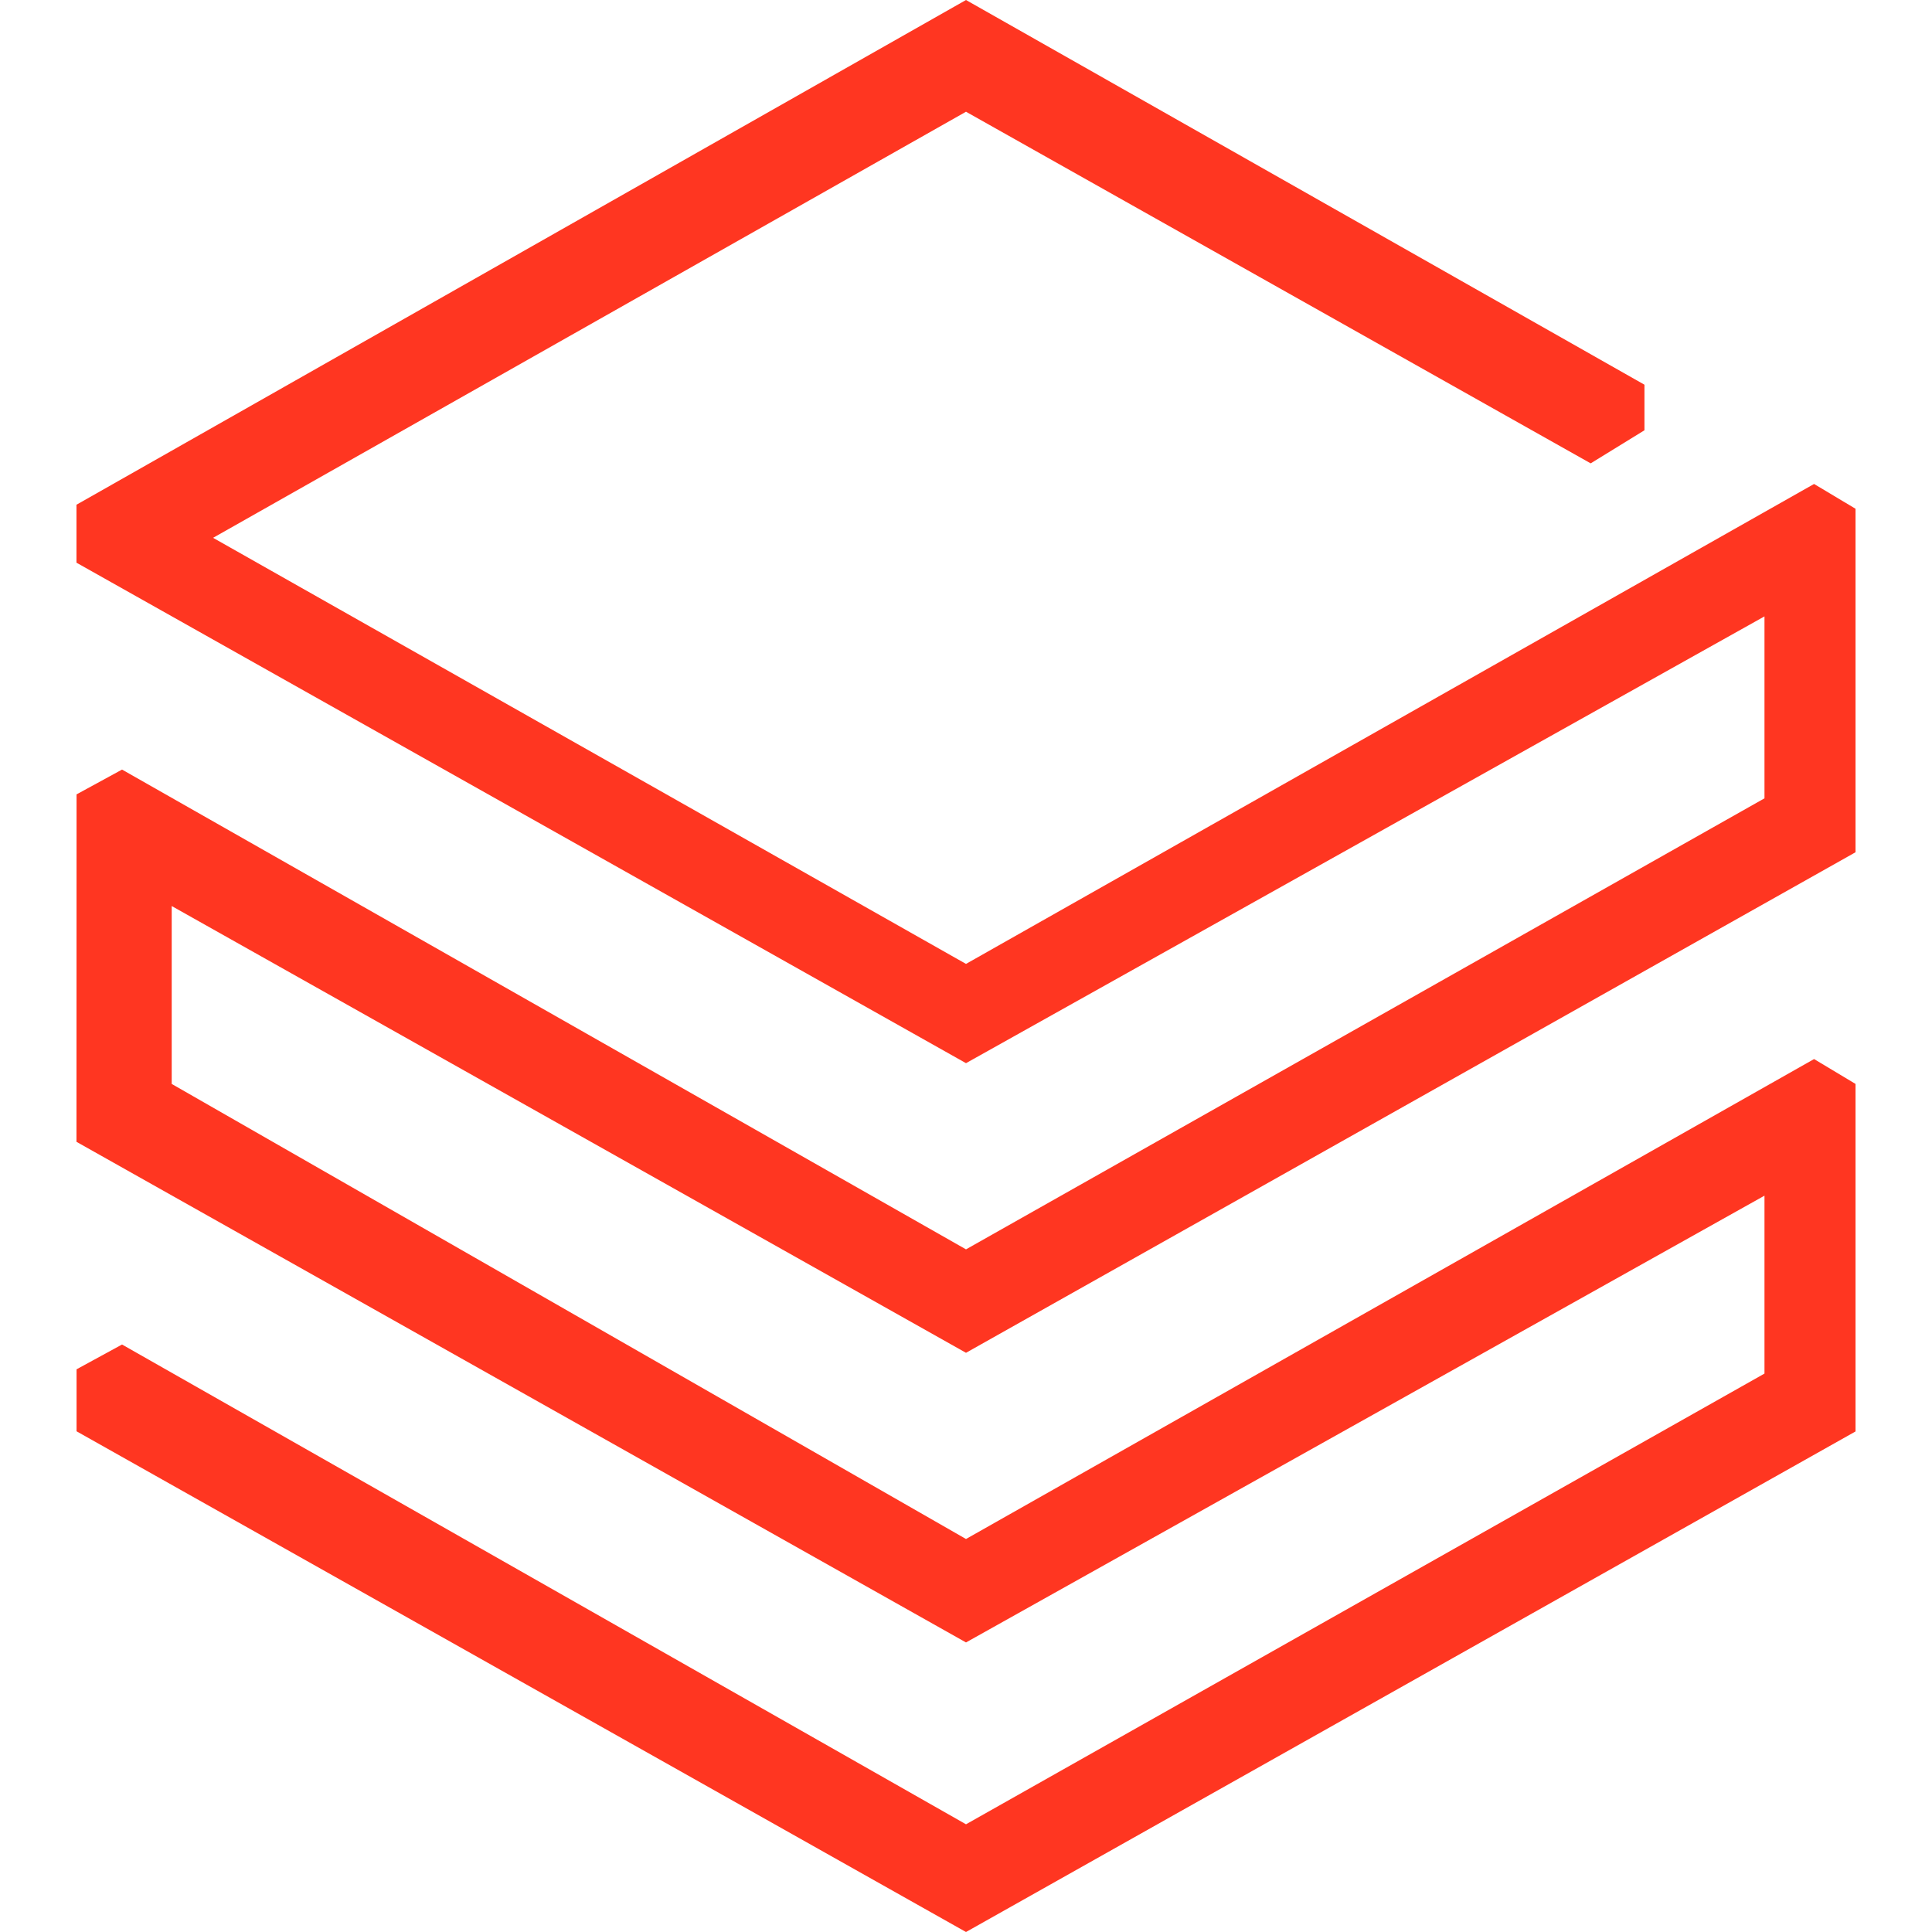
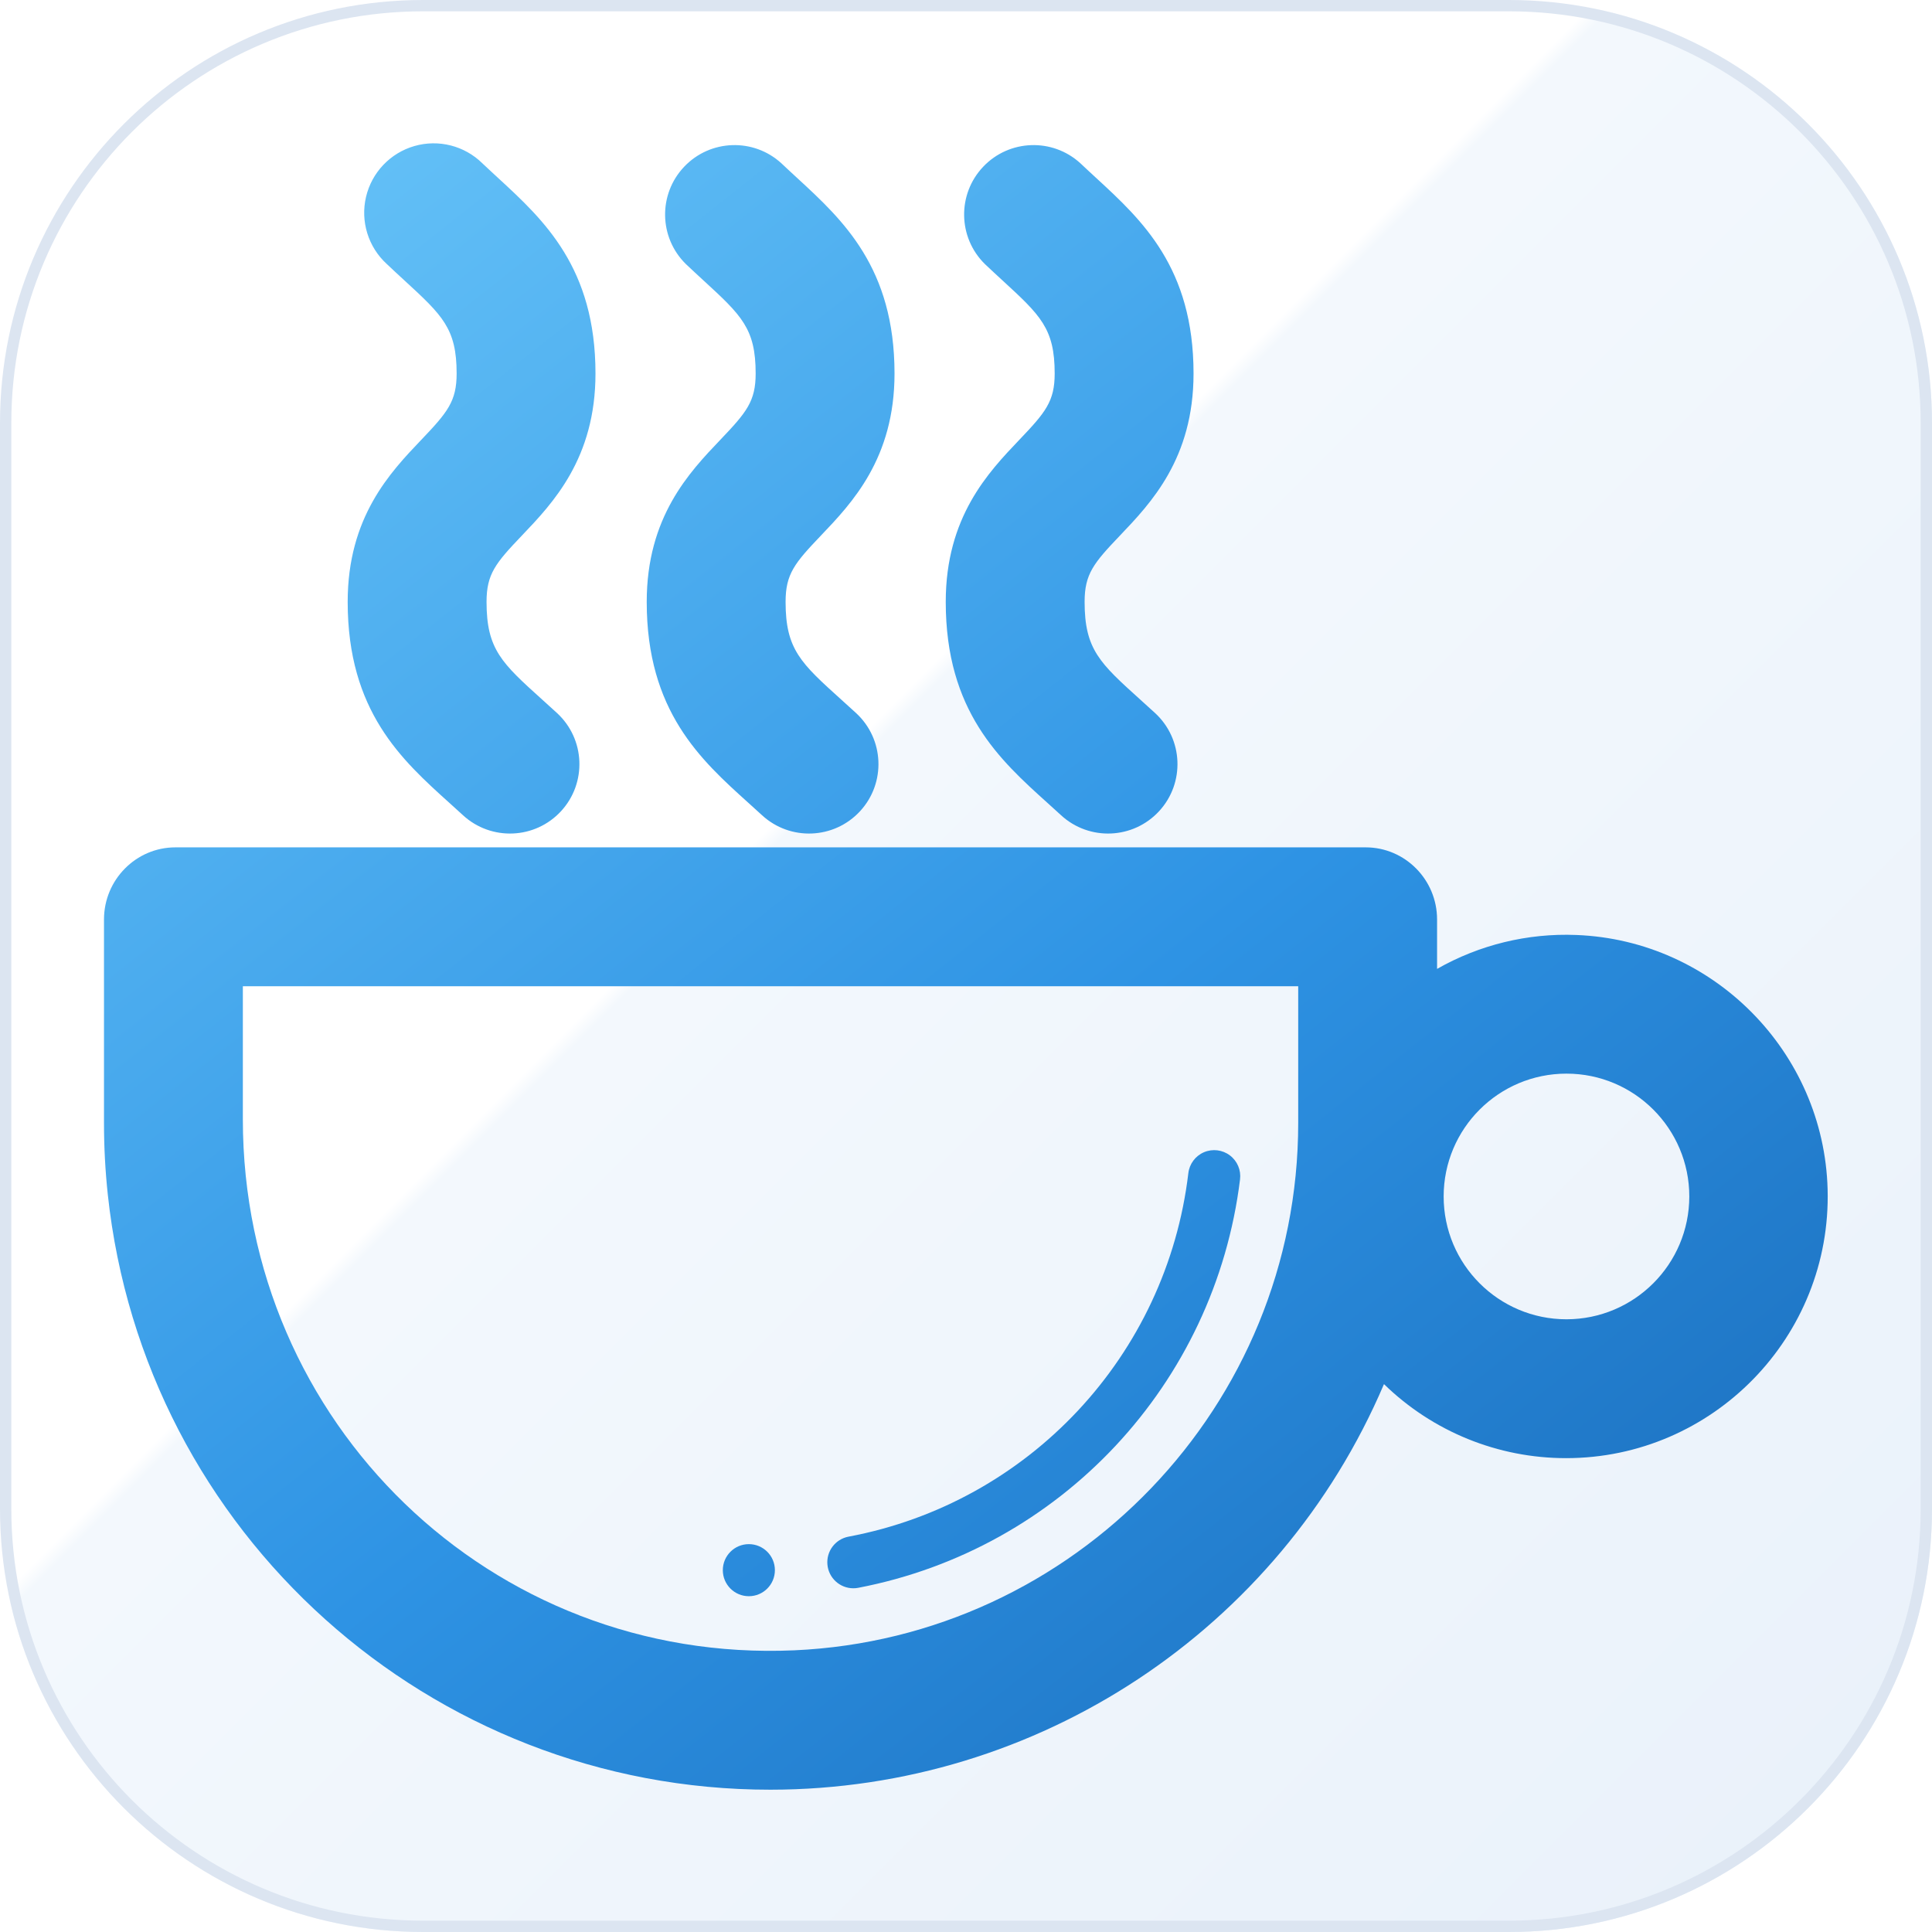
- <svg xmlns="http://www.w3.org/2000/svg" fill="#FF3621" role="img" viewBox="0 0 24 24">
-   <path d="M.95 14.184L12 20.403l9.919-5.55v2.21L12 22.662l-10.484-5.96-.565.308v.77L12 24l11.05-6.218v-4.317l-.515-.309L12 19.118l-9.867-5.653v-2.21L12 16.805l11.05-6.218V6.32l-.515-.308L12 11.974 2.647 6.681 12 1.388l7.76 4.368.668-.411v-.566L12 0 .95 6.27v.72L12 13.207l9.919-5.55v2.26L12 15.52 1.516 9.56l-.565.308Z" />
+ <svg xmlns="http://www.w3.org/2000/svg" width="256" height="256" viewBox="0 0 256 256" role="img" aria-label="LifeOS2">
+   <defs>
+     <linearGradient id="bg" x1="0" y1="0" x2="1" y2="1">
+       <stop offset="0" stop-color="#FFFFFF" />
+       <stop offset="0.414" stop-color="#FFFFFF" />
+       <stop offset="0.42" stop-color="#F3F8FD" />
+       <stop offset="1" stop-color="#E9F1FA" />
+     </linearGradient>
+     <linearGradient id="sky" gradientUnits="userSpaceOnUse" x1="140" y1="40" x2="900" y2="1000">
+       <stop offset="0" stop-color="#64C1F7" />
+       <stop offset="0.55" stop-color="#2E93E4" />
+       <stop offset="1" stop-color="#1A6DBC" />
+     </linearGradient>
+     <clipPath id="tile">
+       <rect x="0" y="0" width="256" height="256" rx="56.06" />
+     </clipPath>
+   </defs>
+   <g clip-path="url(#tile)">
+     <rect width="256" height="256" fill="url(#bg)" />
+     <g transform="translate(10.24 10.24) scale(0.23)" fill="url(#sky)">
+       <path d="M386.9 860.07m-15 0a15 15 0 1 0 30 0 15 15 0 1 0-30 0Z" />
+       <path d="M863.58 494.13a149.88 149.88 0 0 0-80.19 19.54V485.2c0-22.91-18.45-41.55-41.13-41.55H56.53c-22.68 0-41.14 18.64-41.14 41.55v117.2a387 387 0 0 0 2.19 41.25 383.77 383.77 0 0 0 381.81 342.89A384.37 384.37 0 0 0 752.8 752.88a150.17 150.17 0 0 0 104.93 42.65c84.5 0 153-69.92 150.65-154.95-2.16-79.01-65.82-143.44-144.8-146.45zM703.39 602.4c0 163.11-129 296.65-290.31 303.84C238.4 914 95.39 775.19 95.39 600.34v-76.69h608z m154.55 113.13a70.76 70.76 0 1 1 70.76-70.75 70.83 70.83 0 0 1-70.76 70.75zM155.78 302.22c0 63 31.15 91.06 58.64 115.85 2.54 2.29 5.14 4.64 7.78 7.06a40 40 0 0 0 54.17-58.87c-2.84-2.61-5.64-5.14-8.37-7.6-23.45-21.15-32.22-29.06-32.22-56.44 0-16.05 5.22-22.34 20.32-38.16 17.91-18.77 42.44-44.48 42.44-93.38 0-61-29.76-88.43-56-112.59-3-2.77-6.12-5.63-9.17-8.53a40 40 0 1 0-55.08 58c3.5 3.32 6.84 6.4 10.07 9.37 22 20.22 30.19 27.78 30.19 53.73 0 16-5.22 22.33-20.32 38.15-17.91 18.79-42.45 44.5-42.45 93.41zM328.06 302.22c0 63 31.15 91.06 58.64 115.85 2.54 2.29 5.14 4.64 7.78 7.06a40 40 0 1 0 54.17-58.87c-2.84-2.61-5.64-5.14-8.37-7.6-23.45-21.15-32.22-29.06-32.22-56.44 0-16.05 5.22-22.34 20.32-38.16 17.91-18.77 42.44-44.48 42.44-93.38 0-61-29.76-88.43-56-112.59-3-2.77-6.12-5.63-9.17-8.53a40 40 0 0 0-55.08 58c3.5 3.32 6.84 6.4 10.07 9.37 22 20.22 30.18 27.78 30.18 53.73 0 16-5.22 22.33-20.32 38.15-17.91 18.79-42.44 44.5-42.44 93.41zM500.33 302.22c0 63 31.15 91.06 58.64 115.85 2.54 2.29 5.14 4.64 7.78 7.06a40 40 0 1 0 54.17-58.87c-2.84-2.61-5.64-5.14-8.37-7.6-23.45-21.15-32.22-29.06-32.22-56.44 0-16.05 5.22-22.34 20.32-38.16 17.91-18.77 42.44-44.48 42.44-93.38 0-61-29.76-88.43-56-112.59-3-2.77-6.12-5.63-9.17-8.53a40 40 0 0 0-55.08 58c3.5 3.32 6.84 6.4 10.07 9.37 22 20.22 30.18 27.78 30.18 53.73 0 16-5.22 22.33-20.32 38.15-17.91 18.79-42.44 44.5-42.44 93.41z" />
+       <path d="M447.11 870.5a15.07 15.07 0 0 0 2.82-0.27A273.58 273.58 0 0 0 669.87 635a15 15 0 1 0-29.78-3.62 242.22 242.22 0 0 1-195.77 209.38 15 15 0 0 0 2.79 29.74z" />
+     </g>
+     <rect x="0.75" y="0.75" width="254.5" height="254.5" rx="55.31" fill="none" stroke="#DCE5F1" stroke-width="1.5" />
+   </g>
</svg>
